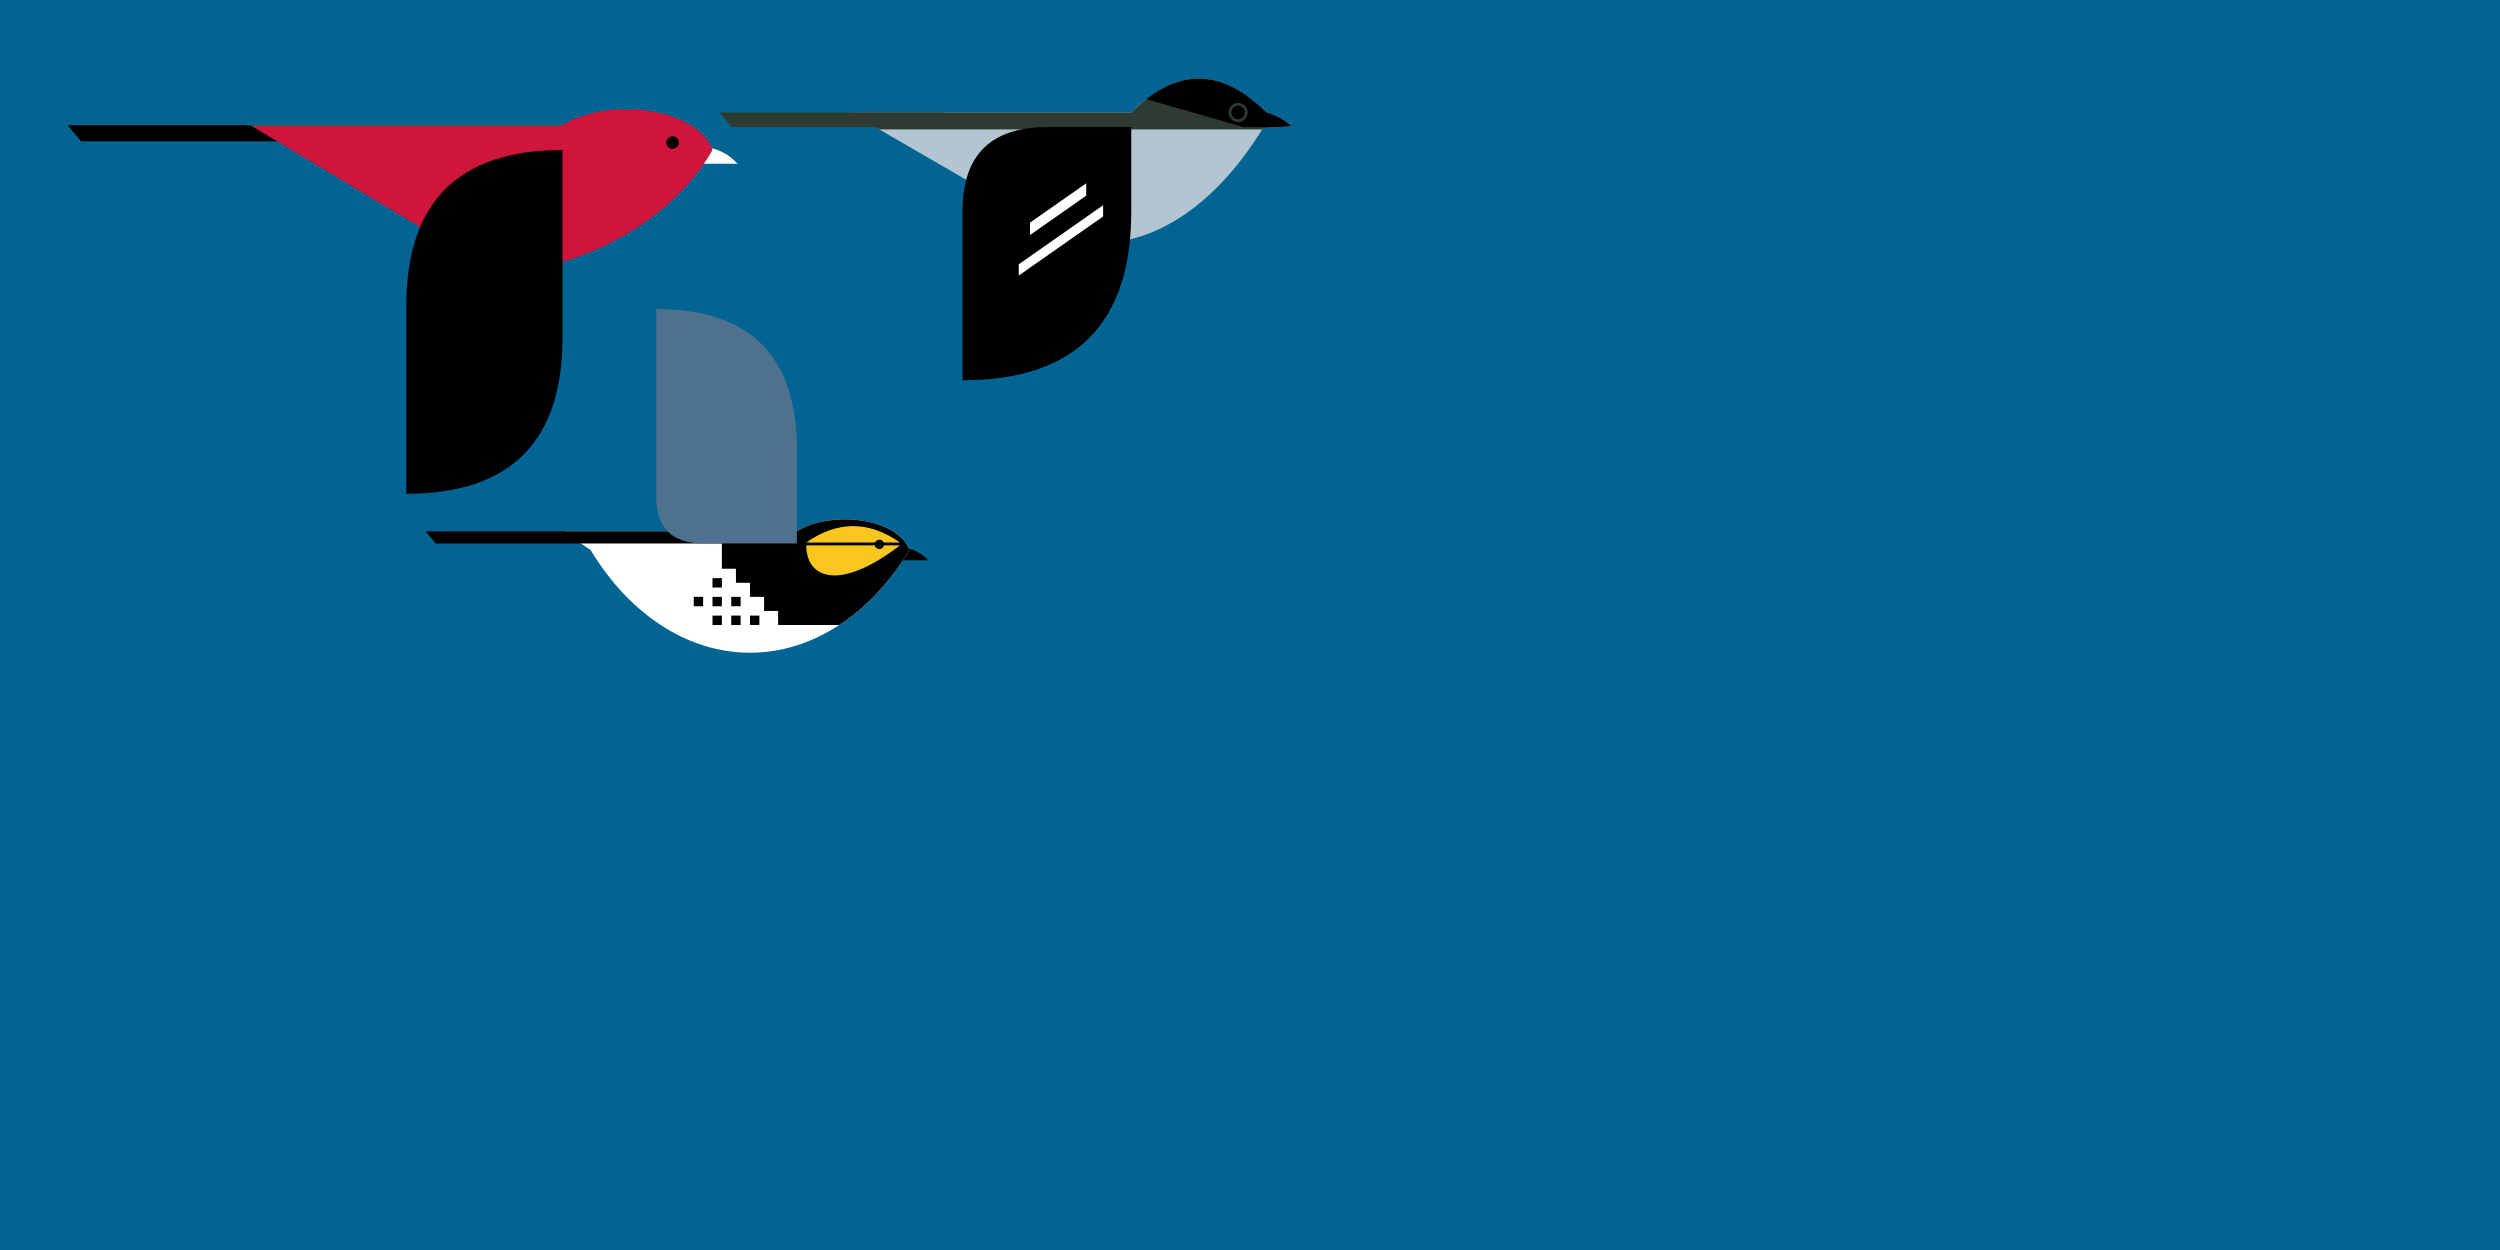
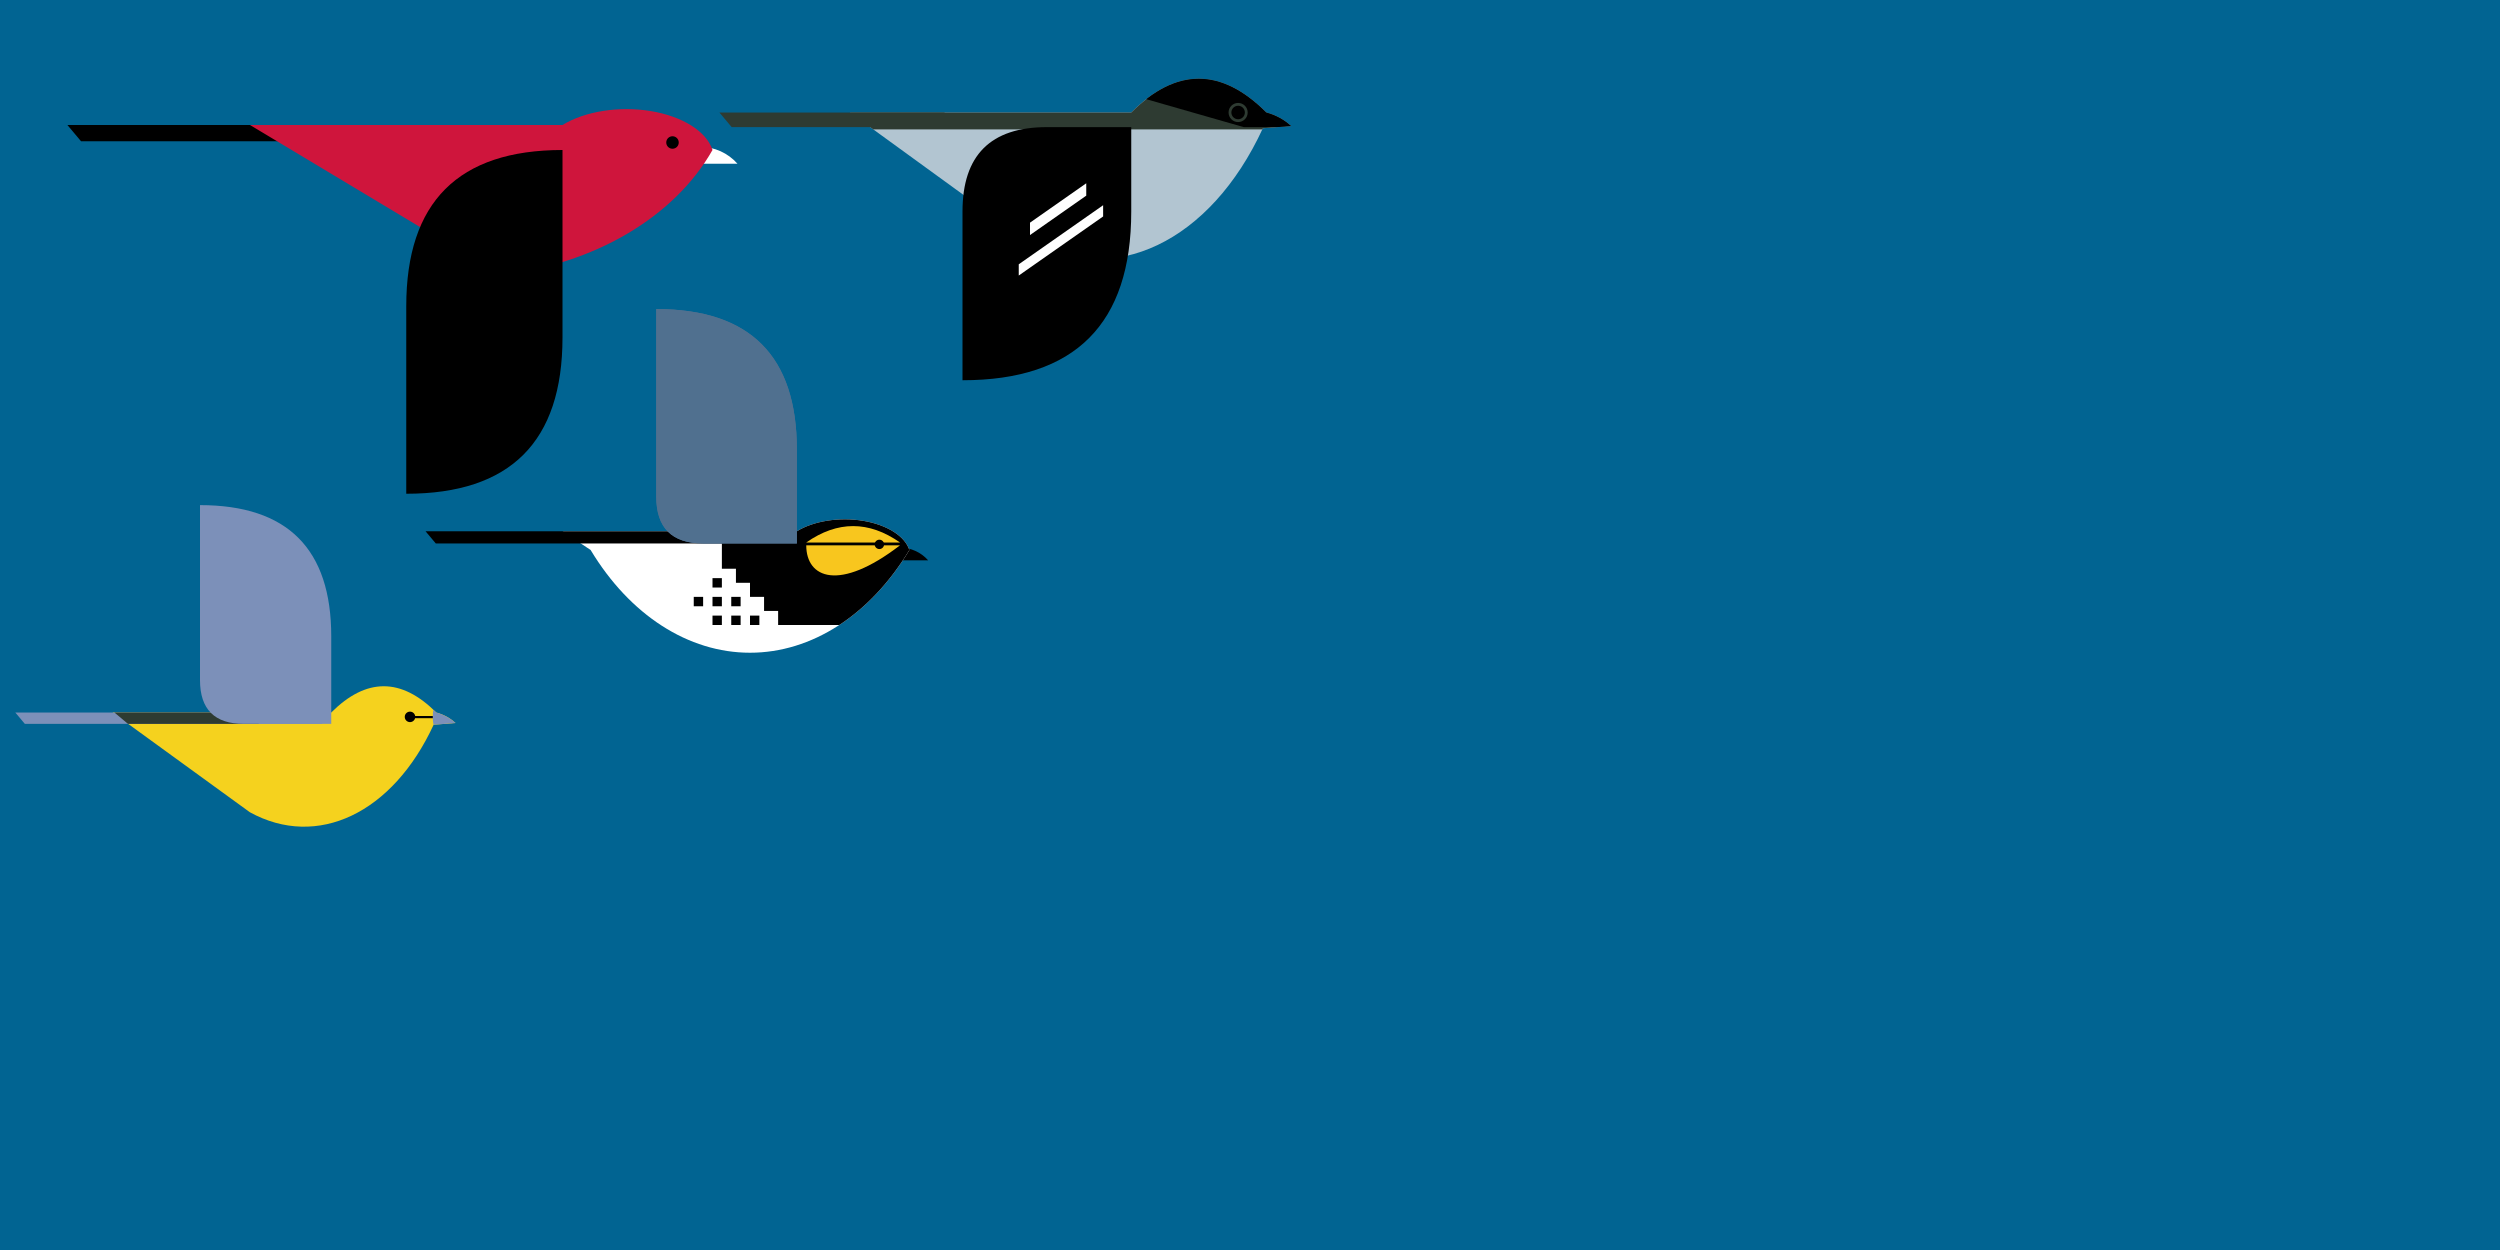
<svg xmlns="http://www.w3.org/2000/svg" xmlns:xlink="http://www.w3.org/1999/xlink" version="1.1" width="2000" height="1000">
  <rect width="2000" height="1000" fill="rgb(1, 100, 146)" />
  <rect x="-30" y="100" width="200" height="13" fill="black" transform="skewX(40)" />
  <path d="M 530 131 a 40 40 0 0 1 60 0 z" fill="white" />
  <path d="M 200 100 h 250 a 70 40 0 0 1 120 20 a 220 170 0 0  1 -170 100 z" fill="rgb(207, 21, 60)" />
  <path d="M 450 120 q -125 0 -125 125 v 150 q 125 0 125 -125 z" />
  <circle cx="538" cy="114" r="5" fill="black" />
  <g transform="translate(300,350) scale(0.75)">
    <path d="M 530 131 a 40 40 0 0 1 60 0 z" fill="black" />
    <use xlink:href="#bird1" x="0" y="0" fill="white" />
    <use xlink:href="#bird1" x="0" y="0" fill="black" clip-path="url(#head1)" />
    <use xlink:href="#bird1" x="0" y="0" fill="rgb(248, 198, 30)" clip-path="url(#face1)" />
    <rect x="-30" y="100" width="390" height="13" fill="black" transform="skewX(40)" />
+     <use xlink:href="#wing1" x="0" y="0" fill="rgb(80, 112, 143)" />
    <path d="M 450 113 h -100 q -50 0 -50 -50 v -200 q 150 0 150 150 z" fill="rgb(80, 112, 143)" />
    <circle cx="538" cy="114" r="5" fill="black" />
    <defs>
      <path id="bird1" d="M 200 100 h 250 a 70 40 0 0 1 120 20 a 220 300 0 0 1 -340 0" />
+       <path id="wing1" d="M 450 113 h -100 q -50 0 -50 -50 v -200 q 150 0 150 150 z" />
    </defs>
    <clipPath id="head1">
      <path d="M 580 200 h -150 v -15 h -15 v -15 h -15 v -15 h -15 v -15 h -15 v -100 h 200 z" />
      <rect x="400" y="190" width="10" height="10" />
      <rect x="380" y="190" width="10" height="10" />
      <rect x="360" y="190" width="10" height="10" />
      <rect x="380" y="170" width="10" height="10" />
      <rect x="360" y="170" width="10" height="10" />
      <rect x="340" y="170" width="10" height="10" />
      <rect x="360" y="150" width="10" height="10" />
    </clipPath>
    <clipPath id="face1">
      <path d="M 460 112 q 50 -35 100 0 z" />
      <path d="M 460 115 c 0 35 35 50 100 0 z" />
    </clipPath>
  </g>
  <g transform="translate(500,0) scale(0.9)">
    <use xlink:href="#bird2" x="0" y="0" fill="rgb(178, 197, 209)" />
    <rect x="0" y="100" width="200" height="13" fill="rgb(46, 59, 50)" transform="skewX(40)" />
    <use xlink:href="#bird2" x="0" y="0" fill="rgb(46, 59, 50)" clip-path="url(#top2)" />
    <use xlink:href="#bird2" x="0" y="0" fill="black" clip-path="url(#face2)" />
    <circle cx="545" cy="100" r="8.5" fill="rgb(46, 59, 50)" />
    <circle cx="545" cy="100" r="6" fill="black" />
    <path d="M 450 113 h -75 q -75 0 -75 75 v 150 q 150 0 150 -150 z" />
    <rect x="350" y="480" width="75" height="10" fill="white" transform="skewY(-35)" />
    <rect x="360" y="450" width="50" height="11" fill="white" transform="skewY(-35)" />
    <defs>
-       <path id="bird2" d="M 200 100 h 250 q 60 -60 120 0                a 50 40 0 0 1 22 12 l -25 2             a 220 400 0 0  1 -170 100 z" />
+       <path id="bird2" d="M 200 100 h 250 q 60 -60 120 0                 a 50 40 0 0 1 22 12 l -25 2              a 180 270 0 0 1 -210 100 z" />
    </defs>
    <clipPath id="top2">
      <rect x="200" y="70" width="400" height="45" />
    </clipPath>
    <clipPath id="face2">
      <polygon points="400,70 550,113 600,113, 600,70" />
    </clipPath>
  </g>
+   <g transform="translate(-50,500) scale(0.7)">
+     <use xlink:href="#bird2" x="0" y="0" fill="rgb(245, 210, 30)" />
+     <use xlink:href="#bird2" x="0" y="0" fill="black" clip-path="url(#face3)" />
+     <use xlink:href="#bird2" x="0" y="0" fill="rgb(124,144,185)" clip-path="url(#beak3)" />
+     <rect x="5" y="100" width="340" height="13" fill="rgb(124,144,185)" transform="skewX(40)" />
+     <rect x="83" y="100" width="150" height="13" fill="rgb(46, 59, 50)" transform="skewX(50)" />
+     <use xlink:href="#wing1" x="0" y="0" fill="rgb(124,144,185)" />
+     <clipPath id="face3">
+       <circle cx="540" cy="105" r="6" />
+       <rect x="540" y="104" width="27" height="2.5" />
+     </clipPath>
+     <clipPath id="beak3">
+       <circle cx="616" cy="105" r="50" />
+     </clipPath>
+   </g>
</svg>
